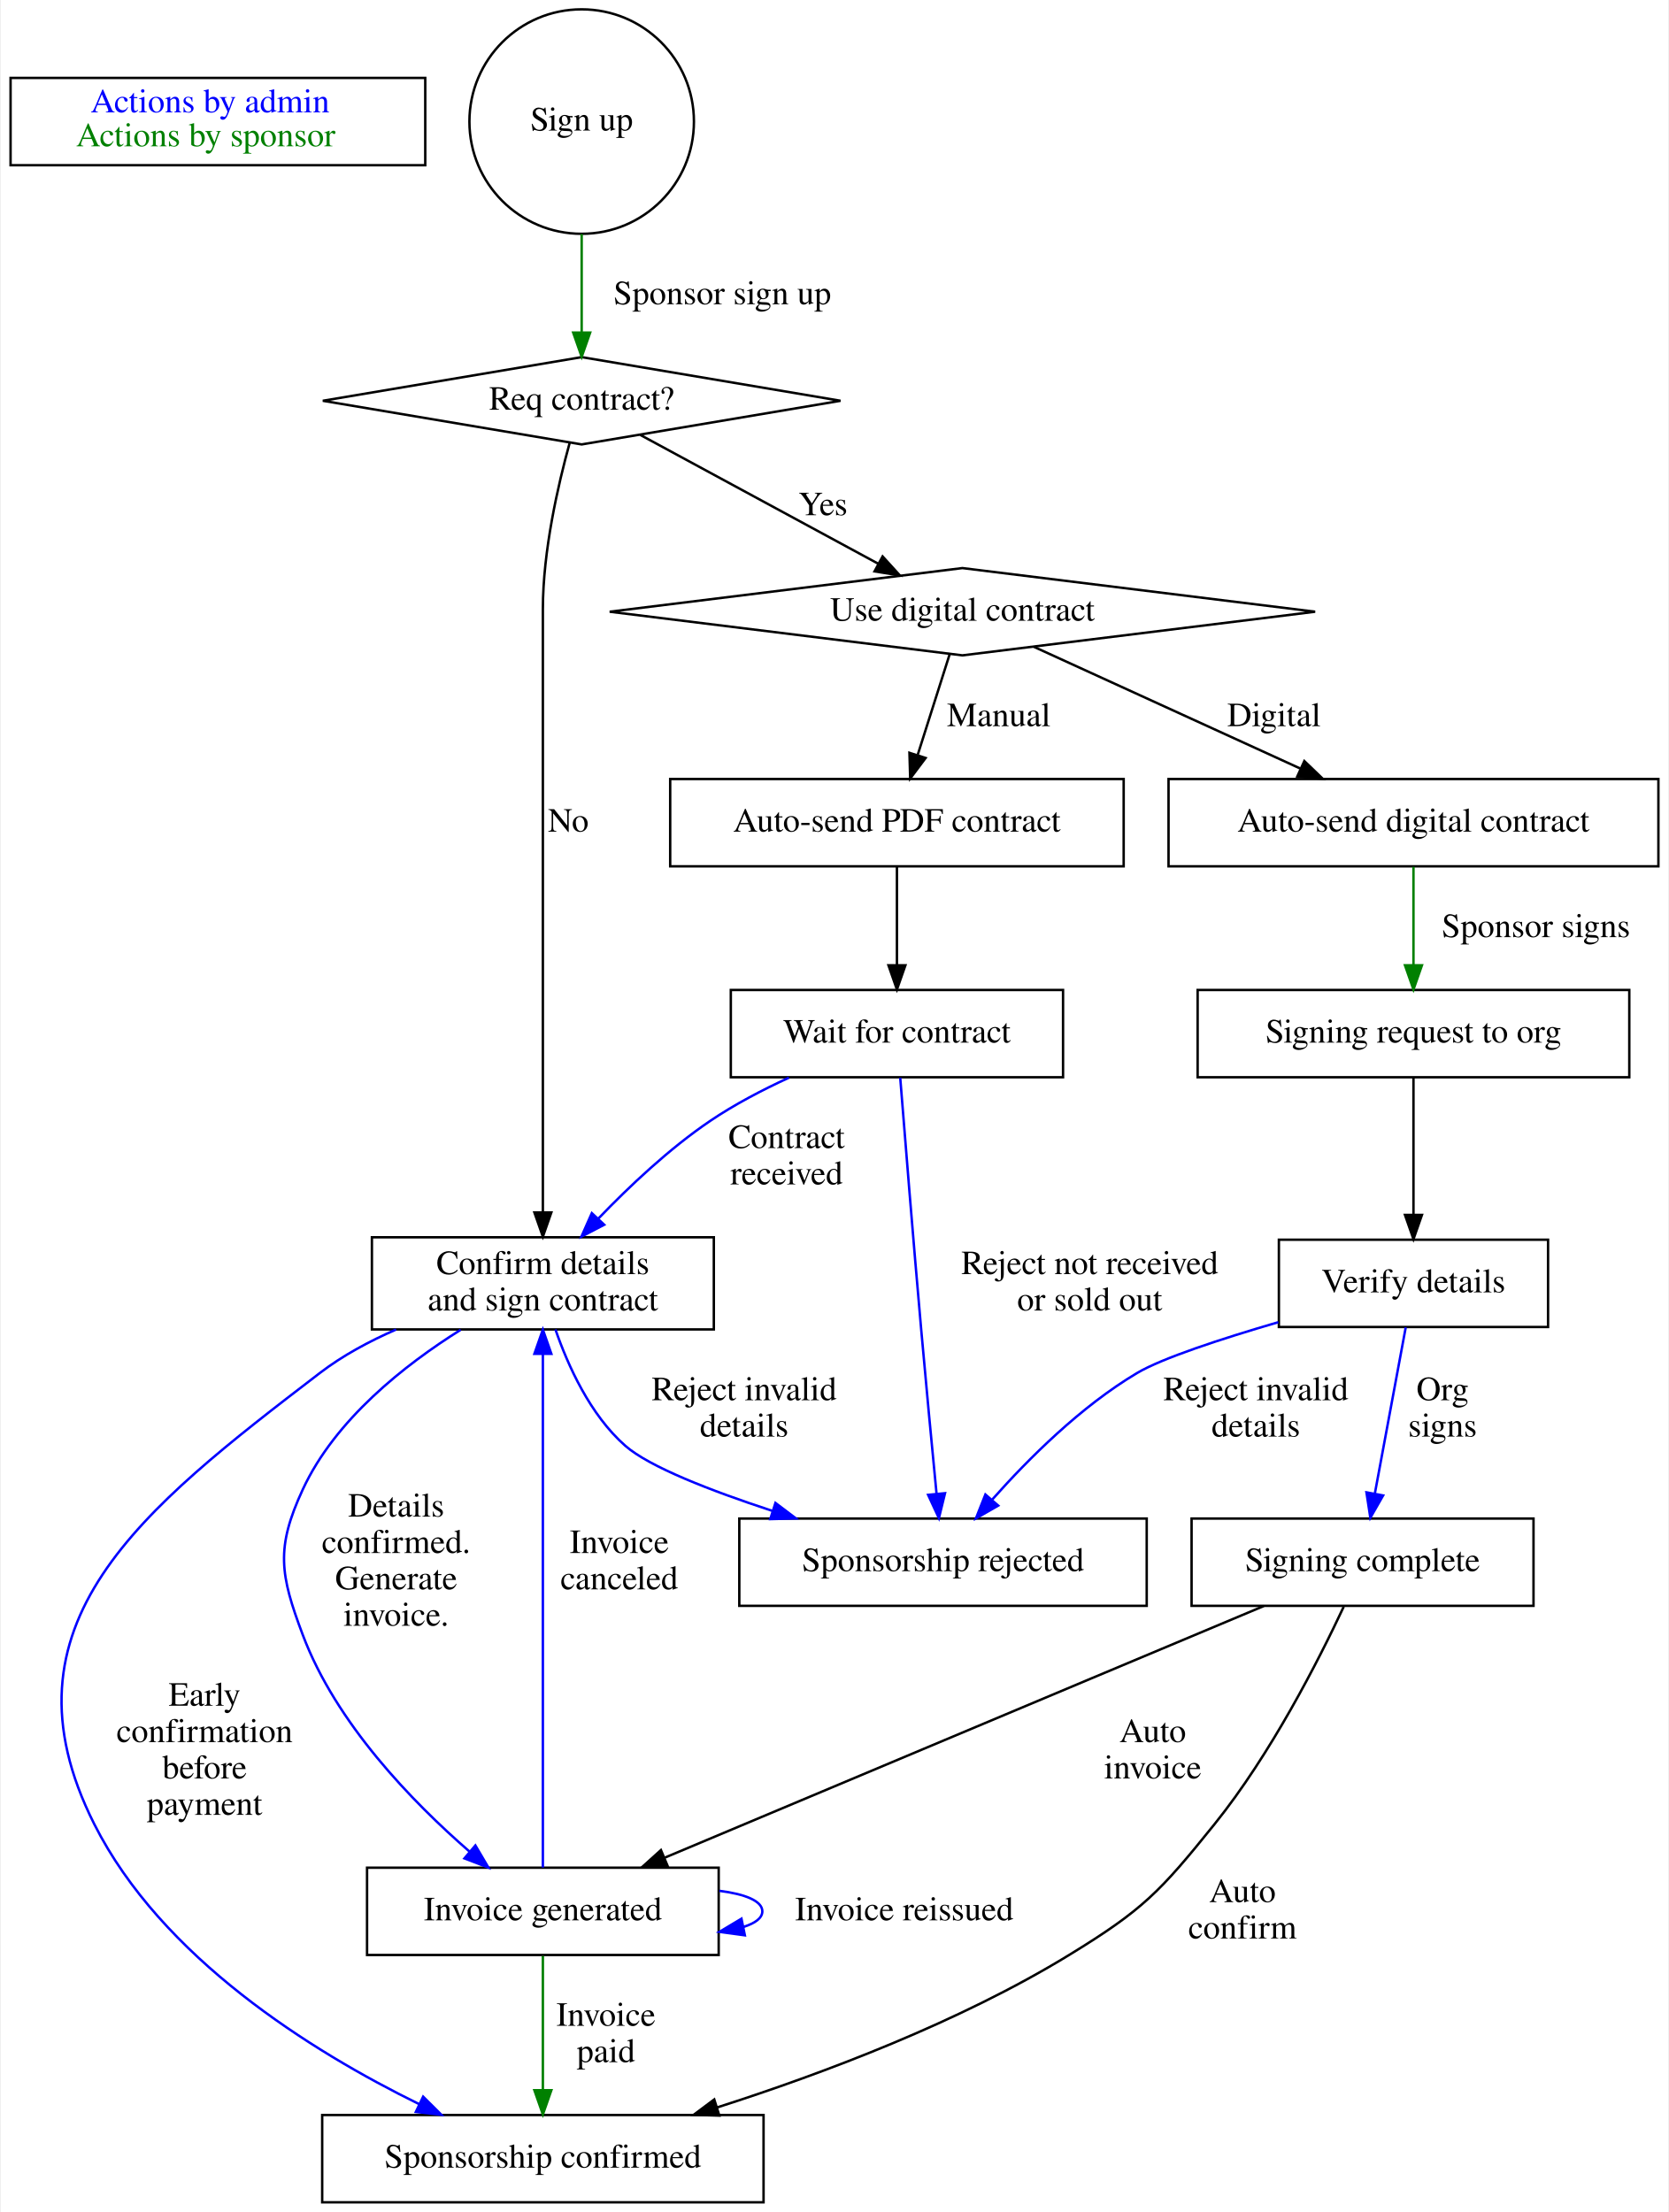
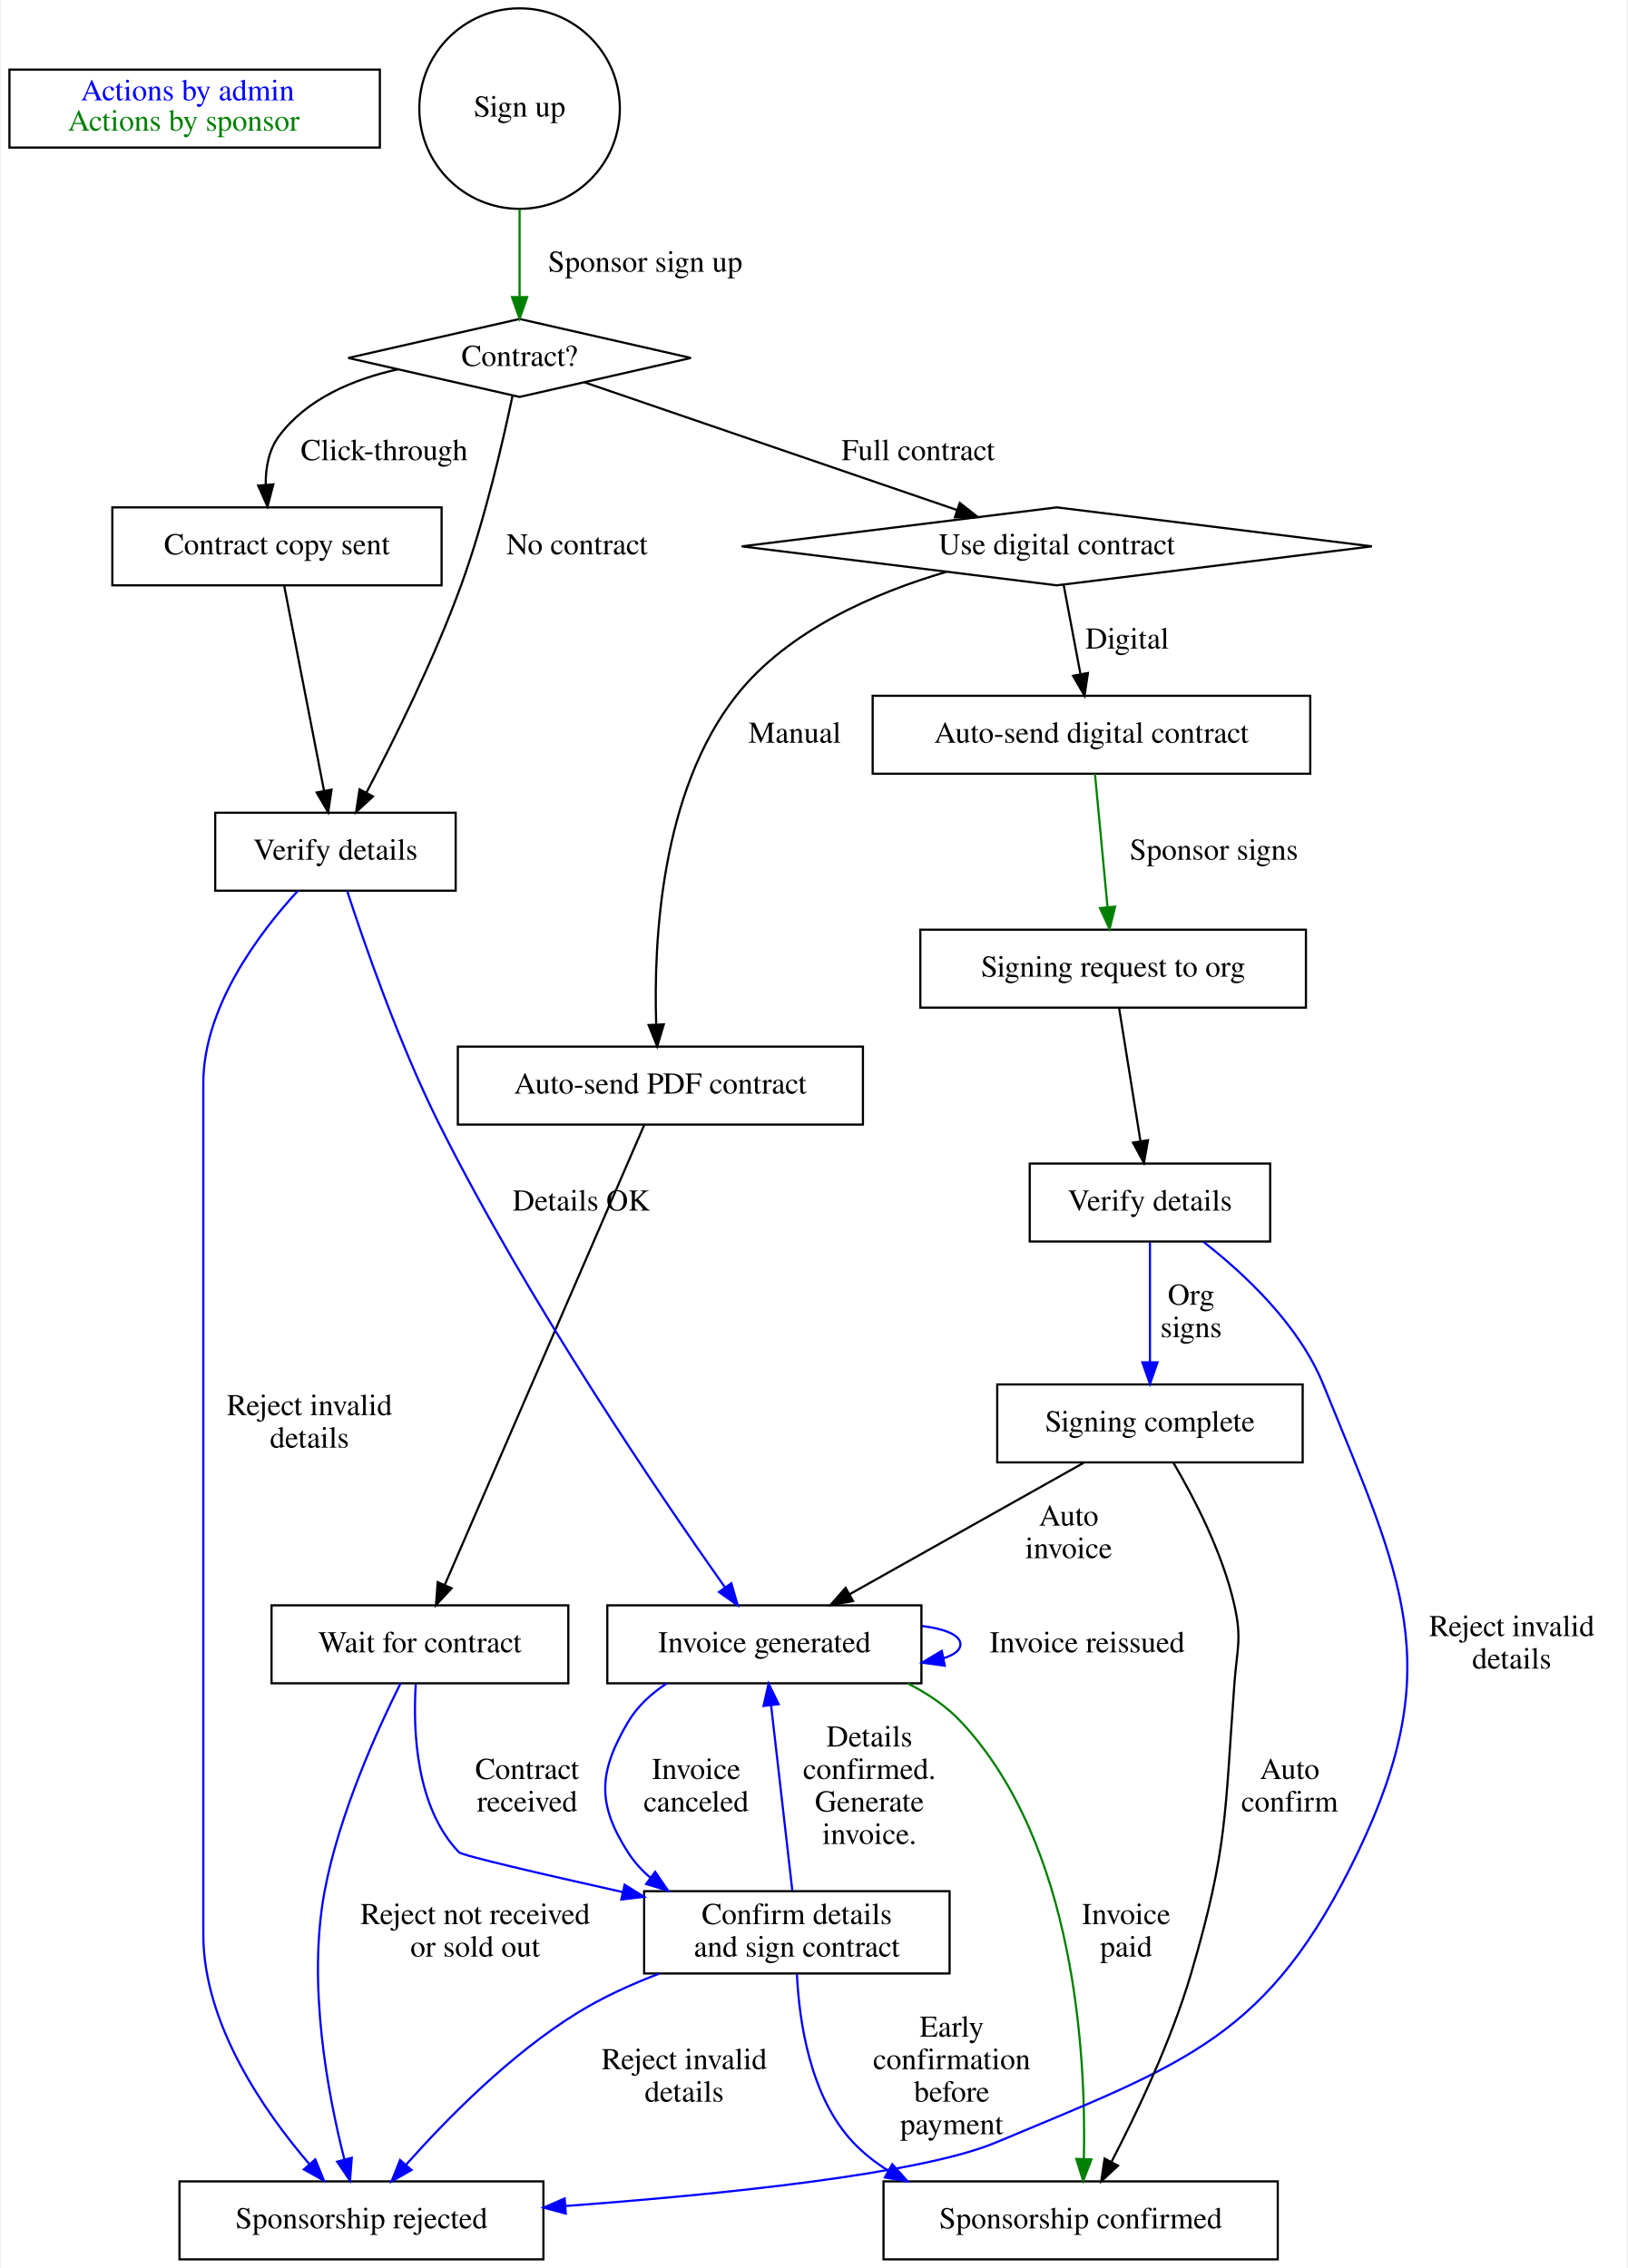
- <svg xmlns="http://www.w3.org/2000/svg" width="688pt" height="912pt" viewBox="0.00 0.00 687.50 912.29">
-   <g id="graph0" class="graph" transform="scale(1 1) rotate(0) translate(4 908.29)">
-     <polygon fill="white" stroke="transparent" points="-4,4 -4,-908.29 683.5,-908.29 683.5,4 -4,4" />
+ <svg xmlns="http://www.w3.org/2000/svg" width="751pt" height="1047pt" viewBox="0.00 0.00 750.50 1047.29">
+   <g id="graph0" class="graph" transform="scale(1 1) rotate(0) translate(4 1043.29)">
+     <polygon fill="white" stroke="transparent" points="-4,4 -4,-1043.29 746.5,-1043.29 746.5,4 -4,4" />
    <g id="node1" class="node">
-       <polygon fill="none" stroke="black" points="171,-876.15 0,-876.15 0,-840.15 171,-840.15 171,-876.15" />
-       <text text-anchor="start" x="14" y="-861.95" font-family="Times,serif" font-size="14.00">    </text>
-       <text text-anchor="start" x="33" y="-861.95" font-family="Times,serif" font-size="14.00" fill="blue">Actions by admin</text>
-       <text text-anchor="start" x="8" y="-847.95" font-family="Times,serif" font-size="14.00">    </text>
-       <text text-anchor="start" x="27" y="-847.95" font-family="Times,serif" font-size="14.00" fill="green">Actions by sponsor</text>
+       <polygon fill="none" stroke="black" points="171,-1011.15 0,-1011.15 0,-975.15 171,-975.15 171,-1011.15" />
+       <text text-anchor="start" x="14" y="-996.95" font-family="Times,serif" font-size="14.00">    </text>
+       <text text-anchor="start" x="33" y="-996.95" font-family="Times,serif" font-size="14.00" fill="blue">Actions by admin</text>
+       <text text-anchor="start" x="8" y="-982.95" font-family="Times,serif" font-size="14.00">    </text>
+       <text text-anchor="start" x="27" y="-982.95" font-family="Times,serif" font-size="14.00" fill="green">Actions by sponsor</text>
    </g>
    <g id="node2" class="node">
-       <ellipse fill="none" stroke="black" cx="235.5" cy="-858.15" rx="46.29" ry="46.29" />
-       <text text-anchor="middle" x="235.5" y="-854.45" font-family="Times,serif" font-size="14.00">Sign up</text>
+       <ellipse fill="none" stroke="black" cx="235.5" cy="-993.15" rx="46.29" ry="46.29" />
+       <text text-anchor="middle" x="235.5" y="-989.45" font-family="Times,serif" font-size="14.00">Sign up</text>
    </g>
    <g id="node3" class="node">
-       <polygon fill="none" stroke="black" points="235.5,-761 128.76,-743 235.5,-725 342.24,-743 235.5,-761" />
-       <text text-anchor="middle" x="235.5" y="-739.3" font-family="Times,serif" font-size="14.00">Req contract?</text>
+       <polygon fill="none" stroke="black" points="235.5,-896 156.4,-878 235.5,-860 314.6,-878 235.5,-896" />
+       <text text-anchor="middle" x="235.5" y="-874.3" font-family="Times,serif" font-size="14.00">Contract?</text>
    </g>
    <g id="edge1" class="edge">
-       <path fill="none" stroke="green" d="M235.5,-811.78C235.5,-798.13 235.5,-783.57 235.5,-771.46" />
-       <polygon fill="green" stroke="green" points="239,-771.12 235.5,-761.12 232,-771.12 239,-771.12" />
-       <text text-anchor="middle" x="293.5" y="-782.8" font-family="Times,serif" font-size="14.00">Sponsor sign up</text>
+       <path fill="none" stroke="green" d="M235.5,-946.78C235.5,-933.13 235.5,-918.57 235.5,-906.46" />
+       <polygon fill="green" stroke="green" points="239,-906.12 235.5,-896.12 232,-906.12 239,-906.12" />
+       <text text-anchor="middle" x="293.5" y="-917.8" font-family="Times,serif" font-size="14.00">Sponsor sign up</text>
+     </g>
+     <g id="node6" class="node">
+       <polygon fill="none" stroke="black" points="199.5,-809 47.5,-809 47.5,-773 199.5,-773 199.5,-809" />
+       <text text-anchor="middle" x="123.5" y="-787.3" font-family="Times,serif" font-size="14.00">Contract copy sent</text>
+     </g>
+     <g id="edge4" class="edge">
+       <path fill="none" stroke="black" d="M179.34,-872.76C158.77,-868.18 137.4,-859.23 124.5,-842 119.72,-835.62 118.24,-827.39 118.31,-819.45" />
+       <polygon fill="black" stroke="black" points="121.81,-819.62 119.14,-809.37 114.83,-819.05 121.81,-819.62" />
+       <text text-anchor="middle" x="173" y="-830.8" font-family="Times,serif" font-size="14.00">Click-through</text>
+     </g>
+     <g id="node7" class="node">
+       <polygon fill="none" stroke="black" points="483.5,-809 338.05,-791 483.5,-773 628.95,-791 483.5,-809" />
+       <text text-anchor="middle" x="483.5" y="-787.3" font-family="Times,serif" font-size="14.00">Use digital contract</text>
+     </g>
+     <g id="edge2" class="edge">
+       <path fill="none" stroke="black" d="M265.41,-866.75C308.17,-852.09 387.13,-825.03 437.39,-807.8" />
+       <polygon fill="black" stroke="black" points="438.72,-811.05 447.04,-804.5 436.45,-804.43 438.72,-811.05" />
+       <text text-anchor="middle" x="419.5" y="-830.8" font-family="Times,serif" font-size="14.00">Full contract</text>
+     </g>
+     <g id="node11" class="node">
+       <polygon fill="none" stroke="black" points="206,-668 95,-668 95,-632 206,-632 206,-668" />
+       <text text-anchor="middle" x="150.5" y="-646.3" font-family="Times,serif" font-size="14.00">Verify details</text>
+     </g>
+     <g id="edge3" class="edge">
+       <path fill="none" stroke="black" d="M232.23,-860.5C227.89,-839.73 219.47,-803.15 208.5,-773 196.11,-738.95 177.55,-701.57 164.78,-677.27" />
+       <polygon fill="black" stroke="black" points="167.81,-675.52 160.03,-668.33 161.63,-678.8 167.81,-675.52" />
+       <text text-anchor="middle" x="262" y="-787.3" font-family="Times,serif" font-size="14.00">No contract</text>
    </g>
    <g id="node4" class="node">
-       <polygon fill="none" stroke="black" points="290,-398 149,-398 149,-360 290,-360 290,-398" />
-       <text text-anchor="middle" x="219.5" y="-382.8" font-family="Times,serif" font-size="14.00">Confirm details</text>
-       <text text-anchor="middle" x="219.5" y="-367.8" font-family="Times,serif" font-size="14.00">and sign contract</text>
-     </g>
-     <g id="edge3" class="edge">
-       <path fill="none" stroke="black" d="M230.53,-725.56C225.83,-708.56 219.5,-681.18 219.5,-657 219.5,-657 219.5,-657 219.5,-481 219.5,-456.48 219.5,-428.6 219.5,-408.36" />
-       <polygon fill="black" stroke="black" points="223,-408.25 219.5,-398.25 216,-408.25 223,-408.25" />
-       <text text-anchor="middle" x="230" y="-565.3" font-family="Times,serif" font-size="14.00">No</text>
-     </g>
-     <g id="node6" class="node">
-       <polygon fill="none" stroke="black" points="392.5,-674 247.05,-656 392.5,-638 537.95,-656 392.5,-674" />
-       <text text-anchor="middle" x="392.5" y="-652.3" font-family="Times,serif" font-size="14.00">Use digital contract</text>
-     </g>
-     <g id="edge2" class="edge">
-       <path fill="none" stroke="black" d="M259.69,-728.91C285.96,-714.68 328.14,-691.84 357.91,-675.73" />
-       <polygon fill="black" stroke="black" points="359.59,-678.8 366.72,-670.96 356.26,-672.64 359.59,-678.8" />
-       <text text-anchor="middle" x="335" y="-695.8" font-family="Times,serif" font-size="14.00">Yes</text>
+       <polygon fill="none" stroke="black" points="434,-170 293,-170 293,-132 434,-132 434,-170" />
+       <text text-anchor="middle" x="363.5" y="-154.8" font-family="Times,serif" font-size="14.00">Confirm details</text>
+       <text text-anchor="middle" x="363.5" y="-139.8" font-family="Times,serif" font-size="14.00">and sign contract</text>
    </g>
    <g id="node5" class="node">
-       <polygon fill="none" stroke="black" points="292,-138 147,-138 147,-102 292,-102 292,-138" />
-       <text text-anchor="middle" x="219.5" y="-116.3" font-family="Times,serif" font-size="14.00">Invoice generated</text>
+       <polygon fill="none" stroke="black" points="421,-302 276,-302 276,-266 421,-266 421,-302" />
+       <text text-anchor="middle" x="348.5" y="-280.3" font-family="Times,serif" font-size="14.00">Invoice generated</text>
+     </g>
+     <g id="edge17" class="edge">
+       <path fill="none" stroke="blue" d="M361.39,-170.4C358.85,-192.6 354.55,-230.14 351.62,-255.72" />
+       <polygon fill="blue" stroke="blue" points="348.12,-255.54 350.46,-265.87 355.08,-256.34 348.12,-255.54" />
+       <text text-anchor="middle" x="397" y="-236.8" font-family="Times,serif" font-size="14.00">Details</text>
+       <text text-anchor="middle" x="397" y="-221.8" font-family="Times,serif" font-size="14.00">confirmed.</text>
+       <text text-anchor="middle" x="397" y="-206.8" font-family="Times,serif" font-size="14.00">Generate</text>
+       <text text-anchor="middle" x="397" y="-191.8" font-family="Times,serif" font-size="14.00">invoice.</text>
+     </g>
+     <g id="node15" class="node">
+       <polygon fill="none" stroke="black" points="585.5,-36 403.5,-36 403.5,0 585.5,0 585.5,-36" />
+       <text text-anchor="middle" x="494.5" y="-14.3" font-family="Times,serif" font-size="14.00">Sponsorship confirmed</text>
+     </g>
+     <g id="edge19" class="edge">
+       <path fill="none" stroke="blue" d="M363.53,-131.62C364.55,-110.26 369.46,-75.22 389.5,-54 394.24,-48.98 399.72,-44.68 405.64,-40.99" />
+       <polygon fill="blue" stroke="blue" points="407.55,-43.94 414.59,-36.02 404.15,-37.82 407.55,-43.94" />
+       <text text-anchor="middle" x="435" y="-102.8" font-family="Times,serif" font-size="14.00">Early</text>
+       <text text-anchor="middle" x="435" y="-87.8" font-family="Times,serif" font-size="14.00">confirmation</text>
+       <text text-anchor="middle" x="435" y="-72.8" font-family="Times,serif" font-size="14.00">before</text>
+       <text text-anchor="middle" x="435" y="-57.8" font-family="Times,serif" font-size="14.00">payment</text>
+     </g>
+     <g id="node16" class="node">
+       <polygon fill="none" stroke="black" points="246.5,-36 78.5,-36 78.5,0 246.5,0 246.5,-36" />
+       <text text-anchor="middle" x="162.5" y="-14.3" font-family="Times,serif" font-size="14.00">Sponsorship rejected</text>
+     </g>
+     <g id="edge22" class="edge">
+       <path fill="none" stroke="blue" d="M299.94,-131.92C287.08,-127.02 274,-121.07 262.5,-114 231.38,-94.88 201.85,-64.82 183.06,-43.65" />
+       <polygon fill="blue" stroke="blue" points="185.61,-41.25 176.4,-36.01 180.33,-45.85 185.61,-41.25" />
+       <text text-anchor="middle" x="311.5" y="-87.8" font-family="Times,serif" font-size="14.00">Reject invalid</text>
+       <text text-anchor="middle" x="311.5" y="-72.8" font-family="Times,serif" font-size="14.00">details</text>
+     </g>
+     <g id="edge21" class="edge">
+       <path fill="none" stroke="blue" d="M303.45,-265.96C296.28,-261.24 289.81,-255.33 285.5,-248 271.98,-225.02 271.13,-210.46 285.5,-188 288.34,-183.56 291.88,-179.66 295.88,-176.23" />
+       <polygon fill="blue" stroke="blue" points="298.08,-178.96 304.06,-170.22 293.93,-173.32 298.08,-178.96" />
+       <text text-anchor="middle" x="317" y="-221.8" font-family="Times,serif" font-size="14.00">Invoice</text>
+       <text text-anchor="middle" x="317" y="-206.8" font-family="Times,serif" font-size="14.00">canceled</text>
+     </g>
+     <g id="edge24" class="edge">
+       <path fill="none" stroke="blue" d="M421.29,-292.46C431.87,-291.12 439,-288.3 439,-284 439,-281.25 436.07,-279.1 431.19,-277.56" />
+       <polygon fill="blue" stroke="blue" points="431.79,-274.11 421.29,-275.54 430.39,-280.97 431.79,-274.11" />
+       <text text-anchor="middle" x="497.5" y="-280.3" font-family="Times,serif" font-size="14.00">Invoice reissued</text>
+     </g>
+     <g id="edge20" class="edge">
+       <path fill="none" stroke="green" d="M414.67,-265.93C423.9,-261.3 432.58,-255.43 439.5,-248 492.13,-191.53 497.05,-93.81 496,-46.39" />
+       <polygon fill="green" stroke="green" points="499.49,-46.14 495.67,-36.26 492.5,-46.37 499.49,-46.14" />
+       <text text-anchor="middle" x="515.5" y="-154.8" font-family="Times,serif" font-size="14.00">Invoice</text>
+       <text text-anchor="middle" x="515.5" y="-139.8" font-family="Times,serif" font-size="14.00">paid</text>
+     </g>
+     <g id="edge5" class="edge">
+       <path fill="none" stroke="black" d="M126.81,-772.96C131.41,-749.3 139.77,-706.26 145.23,-678.15" />
+       <polygon fill="black" stroke="black" points="148.69,-678.67 147.16,-668.18 141.82,-677.33 148.69,-678.67" />
+     </g>
+     <g id="node8" class="node">
+       <polygon fill="none" stroke="black" points="394,-560 207,-560 207,-524 394,-524 394,-560" />
+       <text text-anchor="middle" x="300.5" y="-538.3" font-family="Times,serif" font-size="14.00">Auto-send PDF contract</text>
+     </g>
+     <g id="edge6" class="edge">
+       <path fill="none" stroke="black" d="M432.46,-779.21C399.86,-769.65 359.37,-752.34 335.5,-722 300.66,-677.72 297.34,-608.52 298.56,-570.43" />
+       <polygon fill="black" stroke="black" points="302.07,-570.26 299.03,-560.11 295.08,-569.95 302.07,-570.26" />
+       <text text-anchor="middle" x="362.5" y="-700.3" font-family="Times,serif" font-size="14.00">Manual</text>
+     </g>
+     <g id="node9" class="node">
+       <polygon fill="none" stroke="black" points="600.5,-722 398.5,-722 398.5,-686 600.5,-686 600.5,-722" />
+       <text text-anchor="middle" x="499.5" y="-700.3" font-family="Times,serif" font-size="14.00">Auto-send digital contract</text>
+     </g>
+     <g id="edge7" class="edge">
+       <path fill="none" stroke="black" d="M486.66,-773.21C488.86,-761.52 491.84,-745.69 494.38,-732.22" />
+       <polygon fill="black" stroke="black" points="497.88,-732.52 496.29,-722.05 491,-731.23 497.88,-732.52" />
+       <text text-anchor="middle" x="516" y="-743.8" font-family="Times,serif" font-size="14.00">Digital</text>
+     </g>
+     <g id="node14" class="node">
+       <polygon fill="none" stroke="black" points="258,-302 121,-302 121,-266 258,-266 258,-302" />
+       <text text-anchor="middle" x="189.5" y="-280.3" font-family="Times,serif" font-size="14.00">Wait for contract</text>
+     </g>
+     <g id="edge16" class="edge">
+       <path fill="none" stroke="black" d="M293.04,-523.81C274.05,-479.99 223.72,-363.93 200.96,-311.44" />
+       <polygon fill="black" stroke="black" points="204.11,-309.9 196.92,-302.12 197.69,-312.69 204.11,-309.9" />
+     </g>
+     <g id="node10" class="node">
+       <polygon fill="none" stroke="black" points="598.5,-614 420.5,-614 420.5,-578 598.5,-578 598.5,-614" />
+       <text text-anchor="middle" x="509.5" y="-592.3" font-family="Times,serif" font-size="14.00">Signing request to org</text>
+     </g>
+     <g id="edge8" class="edge">
+       <path fill="none" stroke="green" d="M501.11,-685.97C502.67,-669.38 505.08,-643.88 506.91,-624.43" />
+       <polygon fill="green" stroke="green" points="510.41,-624.63 507.86,-614.34 503.44,-623.97 510.41,-624.63" />
+       <text text-anchor="middle" x="556" y="-646.3" font-family="Times,serif" font-size="14.00">Sponsor signs</text>
+     </g>
+     <g id="node12" class="node">
+       <polygon fill="none" stroke="black" points="582,-506 471,-506 471,-470 582,-470 582,-506" />
+       <text text-anchor="middle" x="526.5" y="-484.3" font-family="Times,serif" font-size="14.00">Verify details</text>
+     </g>
+     <g id="edge9" class="edge">
+       <path fill="none" stroke="black" d="M512.23,-577.97C514.89,-561.38 518.98,-535.88 522.1,-516.43" />
+       <polygon fill="black" stroke="black" points="525.59,-516.77 523.72,-506.34 518.68,-515.66 525.59,-516.77" />
+     </g>
+     <g id="edge11" class="edge">
+       <path fill="none" stroke="blue" d="M155.87,-631.98C163.84,-607.5 179.89,-561.22 198.5,-524 239.3,-442.39 300.13,-353.02 330.25,-310.38" />
+       <polygon fill="blue" stroke="blue" points="333.26,-312.19 336.19,-302.01 327.55,-308.14 333.26,-312.19" />
+       <text text-anchor="middle" x="264" y="-484.3" font-family="Times,serif" font-size="14.00">Details OK</text>
+     </g>
+     <g id="edge10" class="edge">
+       <path fill="none" stroke="blue" d="M133.18,-631.98C115.15,-612.35 89.5,-578.25 89.5,-543 89.5,-543 89.5,-543 89.5,-150 89.5,-108.89 117.28,-68.65 138.56,-43.85" />
+       <polygon fill="blue" stroke="blue" points="141.19,-46.17 145.2,-36.36 135.95,-41.52 141.19,-46.17" />
+       <text text-anchor="middle" x="138.5" y="-389.8" font-family="Times,serif" font-size="14.00">Reject invalid</text>
+       <text text-anchor="middle" x="138.5" y="-374.8" font-family="Times,serif" font-size="14.00">details</text>
+     </g>
+     <g id="node13" class="node">
+       <polygon fill="none" stroke="black" points="597,-404 456,-404 456,-368 597,-368 597,-404" />
+       <text text-anchor="middle" x="526.5" y="-382.3" font-family="Times,serif" font-size="14.00">Signing complete</text>
    </g>
    <g id="edge13" class="edge">
-       <path fill="none" stroke="blue" d="M185.6,-359.84C162.53,-345.39 133.85,-322.84 120.5,-294 109.3,-269.8 111.11,-258.96 120.5,-234 134.19,-197.59 165.53,-165.25 189.31,-144.6" />
-       <polygon fill="blue" stroke="blue" points="191.67,-147.18 197.05,-138.05 187.15,-141.84 191.67,-147.18" />
-       <text text-anchor="middle" x="159" y="-282.8" font-family="Times,serif" font-size="14.00">Details</text>
-       <text text-anchor="middle" x="159" y="-267.8" font-family="Times,serif" font-size="14.00">confirmed.</text>
-       <text text-anchor="middle" x="159" y="-252.8" font-family="Times,serif" font-size="14.00">Generate</text>
-       <text text-anchor="middle" x="159" y="-237.8" font-family="Times,serif" font-size="14.00">invoice.</text>
-     </g>
-     <g id="node13" class="node">
-       <polygon fill="none" stroke="black" points="310.5,-36 128.5,-36 128.5,0 310.5,0 310.5,-36" />
-       <text text-anchor="middle" x="219.5" y="-14.3" font-family="Times,serif" font-size="14.00">Sponsorship confirmed</text>
+       <path fill="none" stroke="blue" d="M526.5,-469.58C526.5,-454.38 526.5,-432.07 526.5,-414.46" />
+       <polygon fill="blue" stroke="blue" points="530,-414.22 526.5,-404.22 523,-414.22 530,-414.22" />
+       <text text-anchor="middle" x="545.5" y="-440.8" font-family="Times,serif" font-size="14.00">Org</text>
+       <text text-anchor="middle" x="545.5" y="-425.8" font-family="Times,serif" font-size="14.00">signs</text>
+     </g>
+     <g id="edge12" class="edge">
+       <path fill="none" stroke="blue" d="M551.25,-469.8C570.35,-454.89 595.35,-431.44 606.5,-404 642.73,-314.82 664.14,-274.79 622.5,-188 581.34,-102.2 543.24,-90.84 455.5,-54 420.59,-39.34 328.33,-29.94 256.57,-24.62" />
+       <polygon fill="blue" stroke="blue" points="256.82,-21.13 246.59,-23.89 256.31,-28.11 256.82,-21.13" />
+       <text text-anchor="middle" x="693.5" y="-287.8" font-family="Times,serif" font-size="14.00">Reject invalid</text>
+       <text text-anchor="middle" x="693.5" y="-272.8" font-family="Times,serif" font-size="14.00">details</text>
    </g>
    <g id="edge15" class="edge">
-       <path fill="none" stroke="blue" d="M158.98,-359.96C147.91,-355.13 136.89,-349.2 127.5,-342 54.15,-285.77 -7.08,-238.54 34.5,-156 62.28,-100.85 123.92,-62.37 168.43,-40.52" />
-       <polygon fill="blue" stroke="blue" points="170.13,-43.58 177.64,-36.11 167.11,-37.27 170.13,-43.58" />
-       <text text-anchor="middle" x="80" y="-204.8" font-family="Times,serif" font-size="14.00">Early</text>
-       <text text-anchor="middle" x="80" y="-189.8" font-family="Times,serif" font-size="14.00">confirmation</text>
-       <text text-anchor="middle" x="80" y="-174.8" font-family="Times,serif" font-size="14.00">before</text>
-       <text text-anchor="middle" x="80" y="-159.8" font-family="Times,serif" font-size="14.00">payment</text>
-     </g>
-     <g id="node14" class="node">
-       <polygon fill="none" stroke="black" points="468.5,-282 300.5,-282 300.5,-246 468.5,-246 468.5,-282" />
-       <text text-anchor="middle" x="384.5" y="-260.3" font-family="Times,serif" font-size="14.00">Sponsorship rejected</text>
+       <path fill="none" stroke="black" d="M495.9,-367.81C466.01,-351.02 420.38,-325.38 387.81,-307.09" />
+       <polygon fill="black" stroke="black" points="389.43,-303.98 379,-302.13 386,-310.08 389.43,-303.98" />
+       <text text-anchor="middle" x="489" y="-338.8" font-family="Times,serif" font-size="14.00">Auto</text>
+       <text text-anchor="middle" x="489" y="-323.8" font-family="Times,serif" font-size="14.00">invoice</text>
+     </g>
+     <g id="edge14" class="edge">
+       <path fill="none" stroke="black" d="M537.23,-368C546.79,-351.76 560.09,-326.24 565.5,-302 568.99,-286.38 566.68,-281.96 565.5,-266 561.04,-205.95 562.49,-189.77 545.5,-132 536.36,-100.92 520.34,-67.33 508.69,-44.92" />
+       <polygon fill="black" stroke="black" points="511.76,-43.25 504,-36.04 505.57,-46.52 511.76,-43.25" />
+       <text text-anchor="middle" x="591" y="-221.8" font-family="Times,serif" font-size="14.00">Auto</text>
+       <text text-anchor="middle" x="591" y="-206.8" font-family="Times,serif" font-size="14.00">confirm</text>
    </g>
    <g id="edge18" class="edge">
-       <path fill="none" stroke="blue" d="M224.68,-359.98C229.79,-345.21 238.96,-324.75 253.5,-312 263.37,-303.35 288.45,-293.58 314.05,-285.19" />
-       <polygon fill="blue" stroke="blue" points="315.4,-288.44 323.86,-282.05 313.27,-281.77 315.4,-288.44" />
-       <text text-anchor="middle" x="302.5" y="-330.8" font-family="Times,serif" font-size="14.00">Reject invalid</text>
-       <text text-anchor="middle" x="302.5" y="-315.8" font-family="Times,serif" font-size="14.00">details</text>
-     </g>
-     <g id="edge17" class="edge">
-       <path fill="none" stroke="blue" d="M219.5,-138.04C219.5,-181.39 219.5,-296.23 219.5,-349.78" />
-       <polygon fill="blue" stroke="blue" points="216,-349.93 219.5,-359.93 223,-349.93 216,-349.93" />
-       <text text-anchor="middle" x="251" y="-267.8" font-family="Times,serif" font-size="14.00">Invoice</text>
-       <text text-anchor="middle" x="251" y="-252.8" font-family="Times,serif" font-size="14.00">canceled</text>
-     </g>
-     <g id="edge20" class="edge">
-       <path fill="none" stroke="blue" d="M292.29,-128.46C302.87,-127.12 310,-124.3 310,-120 310,-117.25 307.07,-115.1 302.19,-113.56" />
-       <polygon fill="blue" stroke="blue" points="302.79,-110.11 292.29,-111.54 301.39,-116.97 302.79,-110.11" />
-       <text text-anchor="middle" x="368.5" y="-116.3" font-family="Times,serif" font-size="14.00">Invoice reissued</text>
-     </g>
-     <g id="edge16" class="edge">
-       <path fill="none" stroke="green" d="M219.5,-101.58C219.5,-86.38 219.5,-64.07 219.5,-46.46" />
-       <polygon fill="green" stroke="green" points="223,-46.22 219.5,-36.22 216,-46.22 223,-46.22" />
-       <text text-anchor="middle" x="245.5" y="-72.8" font-family="Times,serif" font-size="14.00">Invoice</text>
-       <text text-anchor="middle" x="245.5" y="-57.8" font-family="Times,serif" font-size="14.00">paid</text>
-     </g>
-     <g id="node7" class="node">
-       <polygon fill="none" stroke="black" points="459,-587 272,-587 272,-551 459,-551 459,-587" />
-       <text text-anchor="middle" x="365.5" y="-565.3" font-family="Times,serif" font-size="14.00">Auto-send PDF contract</text>
-     </g>
-     <g id="edge4" class="edge">
-       <path fill="none" stroke="black" d="M387.29,-638.61C383.56,-626.85 378.44,-610.73 374.1,-597.07" />
-       <polygon fill="black" stroke="black" points="377.33,-595.68 370.97,-587.21 370.66,-597.8 377.33,-595.68" />
-       <text text-anchor="middle" x="407.5" y="-608.8" font-family="Times,serif" font-size="14.00">Manual</text>
-     </g>
-     <g id="node8" class="node">
-       <polygon fill="none" stroke="black" points="679.5,-587 477.5,-587 477.5,-551 679.5,-551 679.5,-587" />
-       <text text-anchor="middle" x="578.5" y="-565.3" font-family="Times,serif" font-size="14.00">Auto-send digital contract</text>
-     </g>
-     <g id="edge5" class="edge">
-       <path fill="none" stroke="black" d="M421.97,-641.53C451.47,-628.05 497.29,-607.11 531.75,-591.36" />
-       <polygon fill="black" stroke="black" points="533.5,-594.41 541.14,-587.07 530.59,-588.04 533.5,-594.41" />
-       <text text-anchor="middle" x="521" y="-608.8" font-family="Times,serif" font-size="14.00">Digital</text>
-     </g>
-     <g id="node12" class="node">
-       <polygon fill="none" stroke="black" points="434,-500 297,-500 297,-464 434,-464 434,-500" />
-       <text text-anchor="middle" x="365.5" y="-478.3" font-family="Times,serif" font-size="14.00">Wait for contract</text>
-     </g>
-     <g id="edge12" class="edge">
-       <path fill="none" stroke="black" d="M365.5,-550.8C365.5,-539.16 365.5,-523.55 365.5,-510.24" />
-       <polygon fill="black" stroke="black" points="369,-510.18 365.5,-500.18 362,-510.18 369,-510.18" />
-     </g>
-     <g id="node9" class="node">
-       <polygon fill="none" stroke="black" points="667.5,-500 489.5,-500 489.5,-464 667.5,-464 667.5,-500" />
-       <text text-anchor="middle" x="578.5" y="-478.3" font-family="Times,serif" font-size="14.00">Signing request to org</text>
-     </g>
-     <g id="edge6" class="edge">
-       <path fill="none" stroke="green" d="M578.5,-550.8C578.5,-539.16 578.5,-523.55 578.5,-510.24" />
-       <polygon fill="green" stroke="green" points="582,-510.18 578.5,-500.18 575,-510.18 582,-510.18" />
-       <text text-anchor="middle" x="629" y="-521.8" font-family="Times,serif" font-size="14.00">Sponsor signs</text>
-     </g>
-     <g id="node10" class="node">
-       <polygon fill="none" stroke="black" points="634,-397 523,-397 523,-361 634,-361 634,-397" />
-       <text text-anchor="middle" x="578.5" y="-375.3" font-family="Times,serif" font-size="14.00">Verify details</text>
-     </g>
-     <g id="edge7" class="edge">
-       <path fill="none" stroke="black" d="M578.5,-463.87C578.5,-448.41 578.5,-425.42 578.5,-407.41" />
-       <polygon fill="black" stroke="black" points="582,-407.22 578.5,-397.22 575,-407.22 582,-407.22" />
-     </g>
-     <g id="node11" class="node">
-       <polygon fill="none" stroke="black" points="628,-282 487,-282 487,-246 628,-246 628,-282" />
-       <text text-anchor="middle" x="557.5" y="-260.3" font-family="Times,serif" font-size="14.00">Signing complete</text>
-     </g>
-     <g id="edge9" class="edge">
-       <path fill="none" stroke="blue" d="M575.31,-360.84C571.93,-342.67 566.56,-313.72 562.59,-292.39" />
-       <polygon fill="blue" stroke="blue" points="565.99,-291.52 560.72,-282.32 559.11,-292.79 565.99,-291.52" />
-       <text text-anchor="middle" x="590.5" y="-330.8" font-family="Times,serif" font-size="14.00">Org</text>
-       <text text-anchor="middle" x="590.5" y="-315.8" font-family="Times,serif" font-size="14.00">signs</text>
-     </g>
-     <g id="edge8" class="edge">
-       <path fill="none" stroke="blue" d="M522.79,-362.99C499.23,-356.12 474.85,-348.15 464.5,-342 441.43,-328.29 419.79,-306.72 404.85,-289.89" />
-       <polygon fill="blue" stroke="blue" points="407.27,-287.34 398.08,-282.07 401.98,-291.92 407.27,-287.34" />
-       <text text-anchor="middle" x="513.5" y="-330.8" font-family="Times,serif" font-size="14.00">Reject invalid</text>
-       <text text-anchor="middle" x="513.5" y="-315.8" font-family="Times,serif" font-size="14.00">details</text>
-     </g>
-     <g id="edge11" class="edge">
-       <path fill="none" stroke="black" d="M516.8,-245.93C495.55,-237.01 469.12,-225.92 445.5,-216 385.05,-190.61 315.52,-161.38 269.72,-142.12" />
-       <polygon fill="black" stroke="black" points="270.9,-138.82 260.32,-138.17 268.19,-145.27 270.9,-138.82" />
-       <text text-anchor="middle" x="471" y="-189.8" font-family="Times,serif" font-size="14.00">Auto</text>
-       <text text-anchor="middle" x="471" y="-174.8" font-family="Times,serif" font-size="14.00">invoice</text>
-     </g>
-     <g id="edge10" class="edge">
-       <path fill="none" stroke="black" d="M549.74,-245.64C539.4,-223.55 519.7,-184.81 496.5,-156 474,-128.06 467.1,-120.72 436.5,-102 391.24,-74.31 335.19,-53.16 291.4,-39.14" />
-       <polygon fill="black" stroke="black" points="292.27,-35.75 281.68,-36.08 290.17,-42.42 292.27,-35.75" />
-       <text text-anchor="middle" x="508" y="-123.8" font-family="Times,serif" font-size="14.00">Auto</text>
-       <text text-anchor="middle" x="508" y="-108.8" font-family="Times,serif" font-size="14.00">confirm</text>
-     </g>
-     <g id="edge14" class="edge">
-       <path fill="none" stroke="blue" d="M320.96,-463.82C309.96,-458.76 298.47,-452.75 288.5,-446 271.63,-434.58 255.06,-418.92 242.38,-405.72" />
-       <polygon fill="blue" stroke="blue" points="244.8,-403.17 235.4,-398.28 239.69,-407.96 244.8,-403.17" />
-       <text text-anchor="middle" x="320" y="-434.8" font-family="Times,serif" font-size="14.00">Contract</text>
-       <text text-anchor="middle" x="320" y="-419.8" font-family="Times,serif" font-size="14.00">received</text>
-     </g>
-     <g id="edge19" class="edge">
-       <path fill="none" stroke="blue" d="M366.86,-463.76C368.73,-440.29 372.22,-396.95 375.5,-360 377.53,-337.13 380,-311.19 381.84,-292.19" />
-       <polygon fill="blue" stroke="blue" points="385.33,-292.45 382.81,-282.16 378.36,-291.77 385.33,-292.45" />
-       <text text-anchor="middle" x="445" y="-382.8" font-family="Times,serif" font-size="14.00">Reject not received</text>
-       <text text-anchor="middle" x="445" y="-367.8" font-family="Times,serif" font-size="14.00">or sold out</text>
+       <path fill="none" stroke="blue" d="M187.58,-265.75C186.24,-244.54 187.49,-208.82 207.5,-188 208.99,-186.45 245.6,-177.96 282.97,-169.62" />
+       <polygon fill="blue" stroke="blue" points="283.98,-172.98 292.98,-167.39 282.46,-166.15 283.98,-172.98" />
+       <text text-anchor="middle" x="239" y="-221.8" font-family="Times,serif" font-size="14.00">Contract</text>
+       <text text-anchor="middle" x="239" y="-206.8" font-family="Times,serif" font-size="14.00">received</text>
+     </g>
+     <g id="edge23" class="edge">
+       <path fill="none" stroke="blue" d="M180.56,-265.98C169.75,-244.36 152.18,-205.59 145.5,-170 137.44,-127.09 146.91,-76.56 154.61,-46.19" />
+       <polygon fill="blue" stroke="blue" points="158.04,-46.9 157.22,-36.33 151.27,-45.1 158.04,-46.9" />
+       <text text-anchor="middle" x="215" y="-154.8" font-family="Times,serif" font-size="14.00">Reject not received</text>
+       <text text-anchor="middle" x="215" y="-139.8" font-family="Times,serif" font-size="14.00">or sold out</text>
    </g>
  </g>
</svg>
